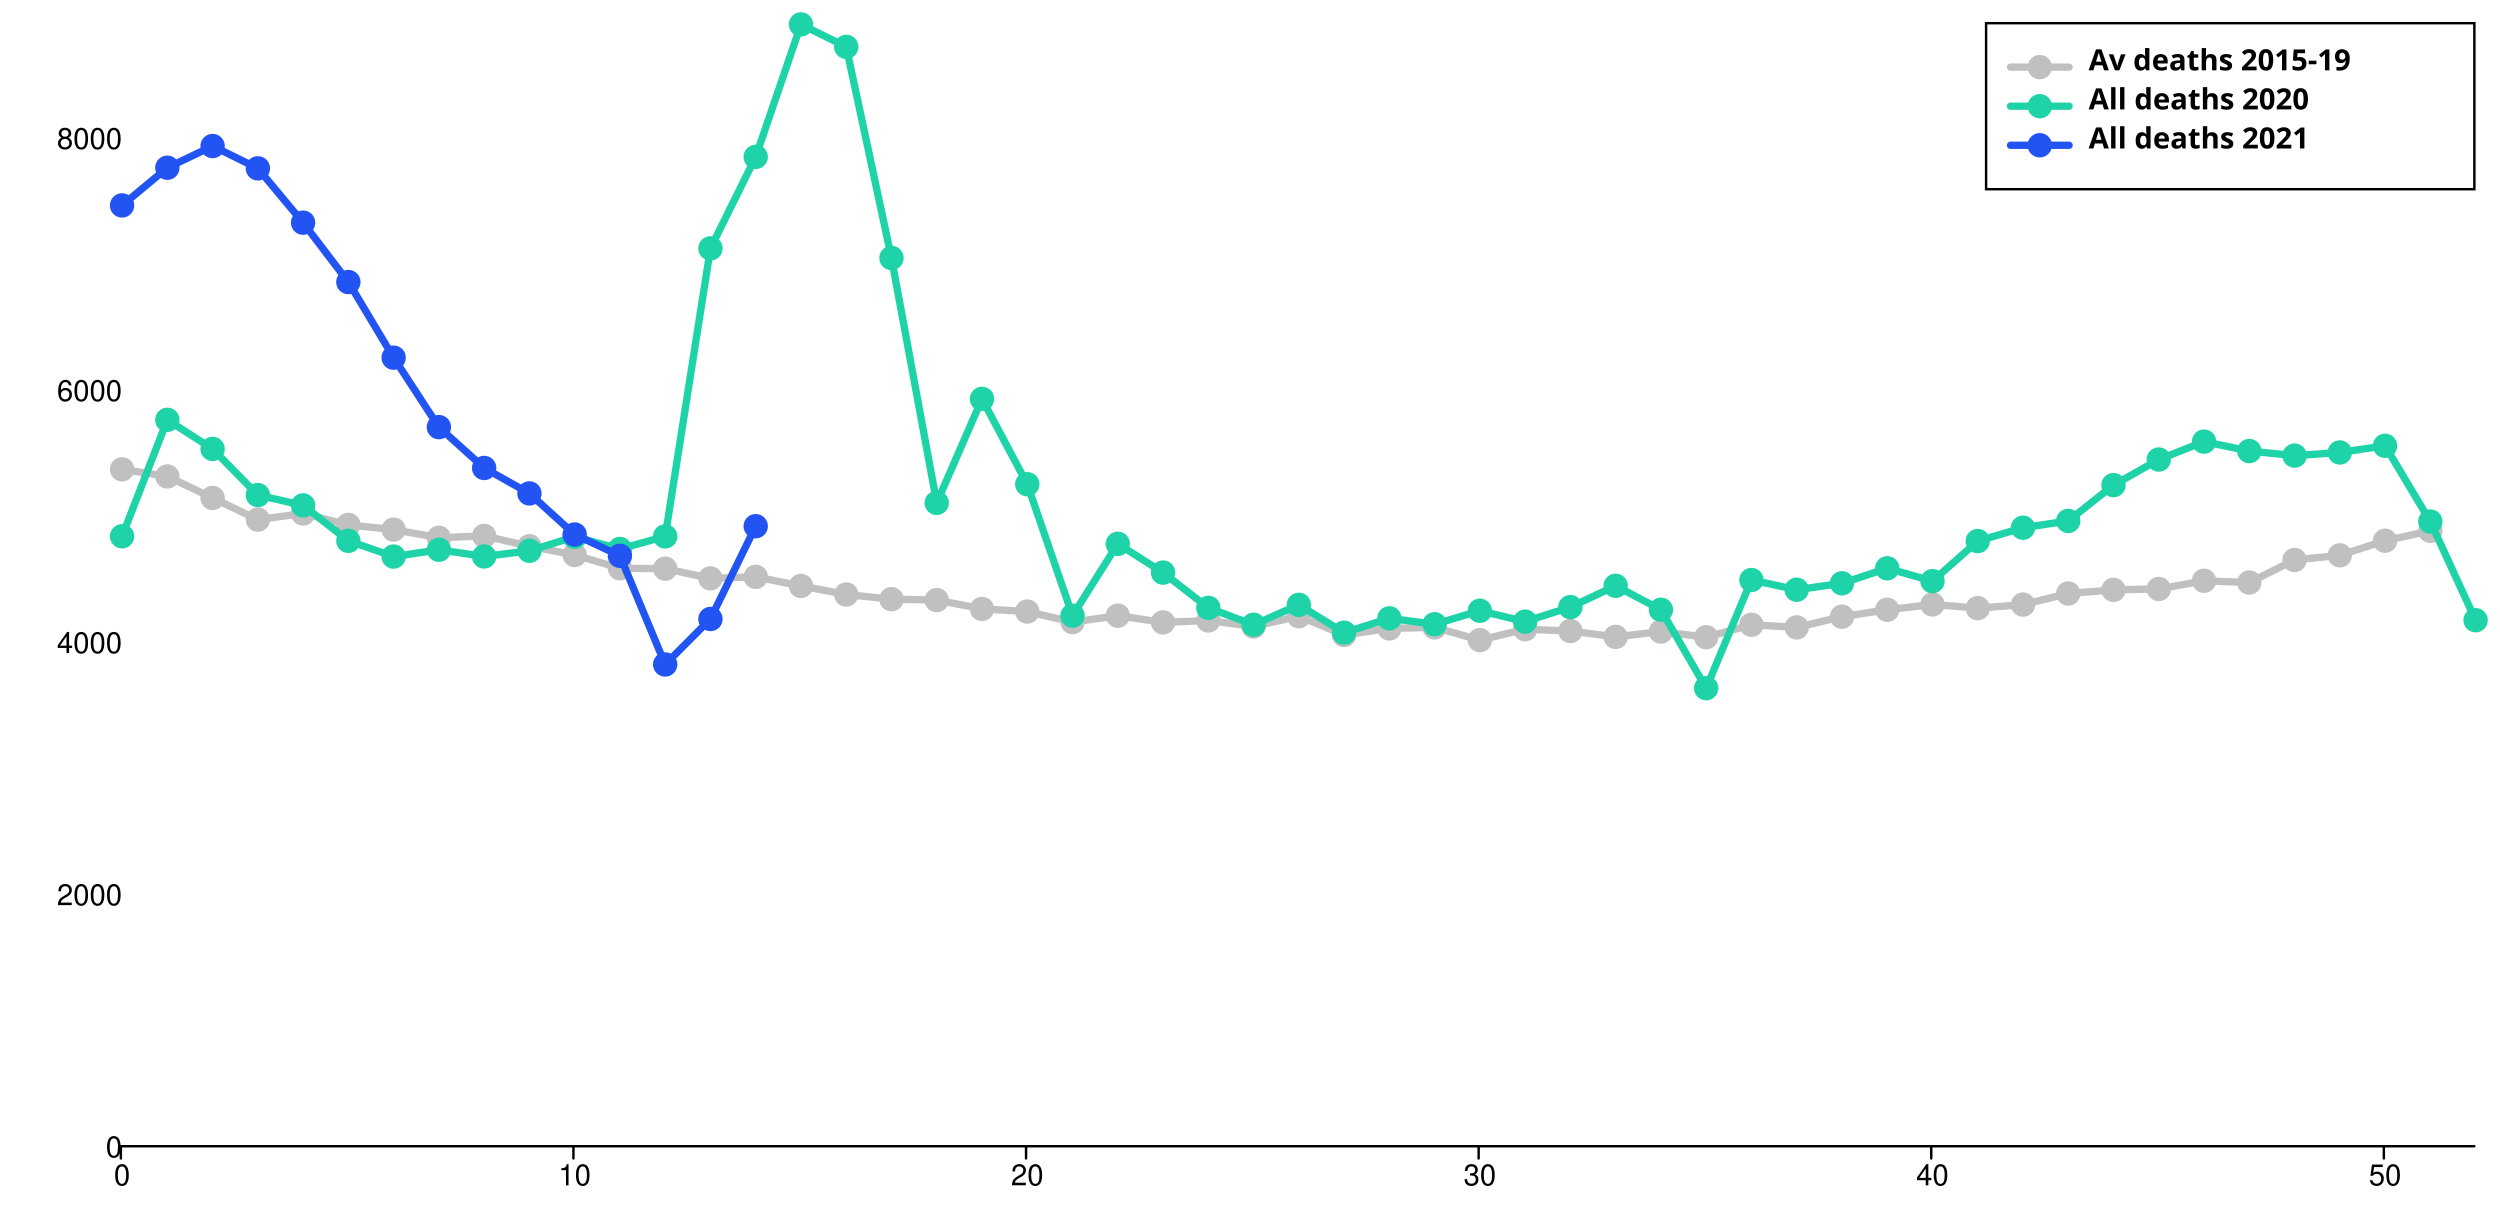
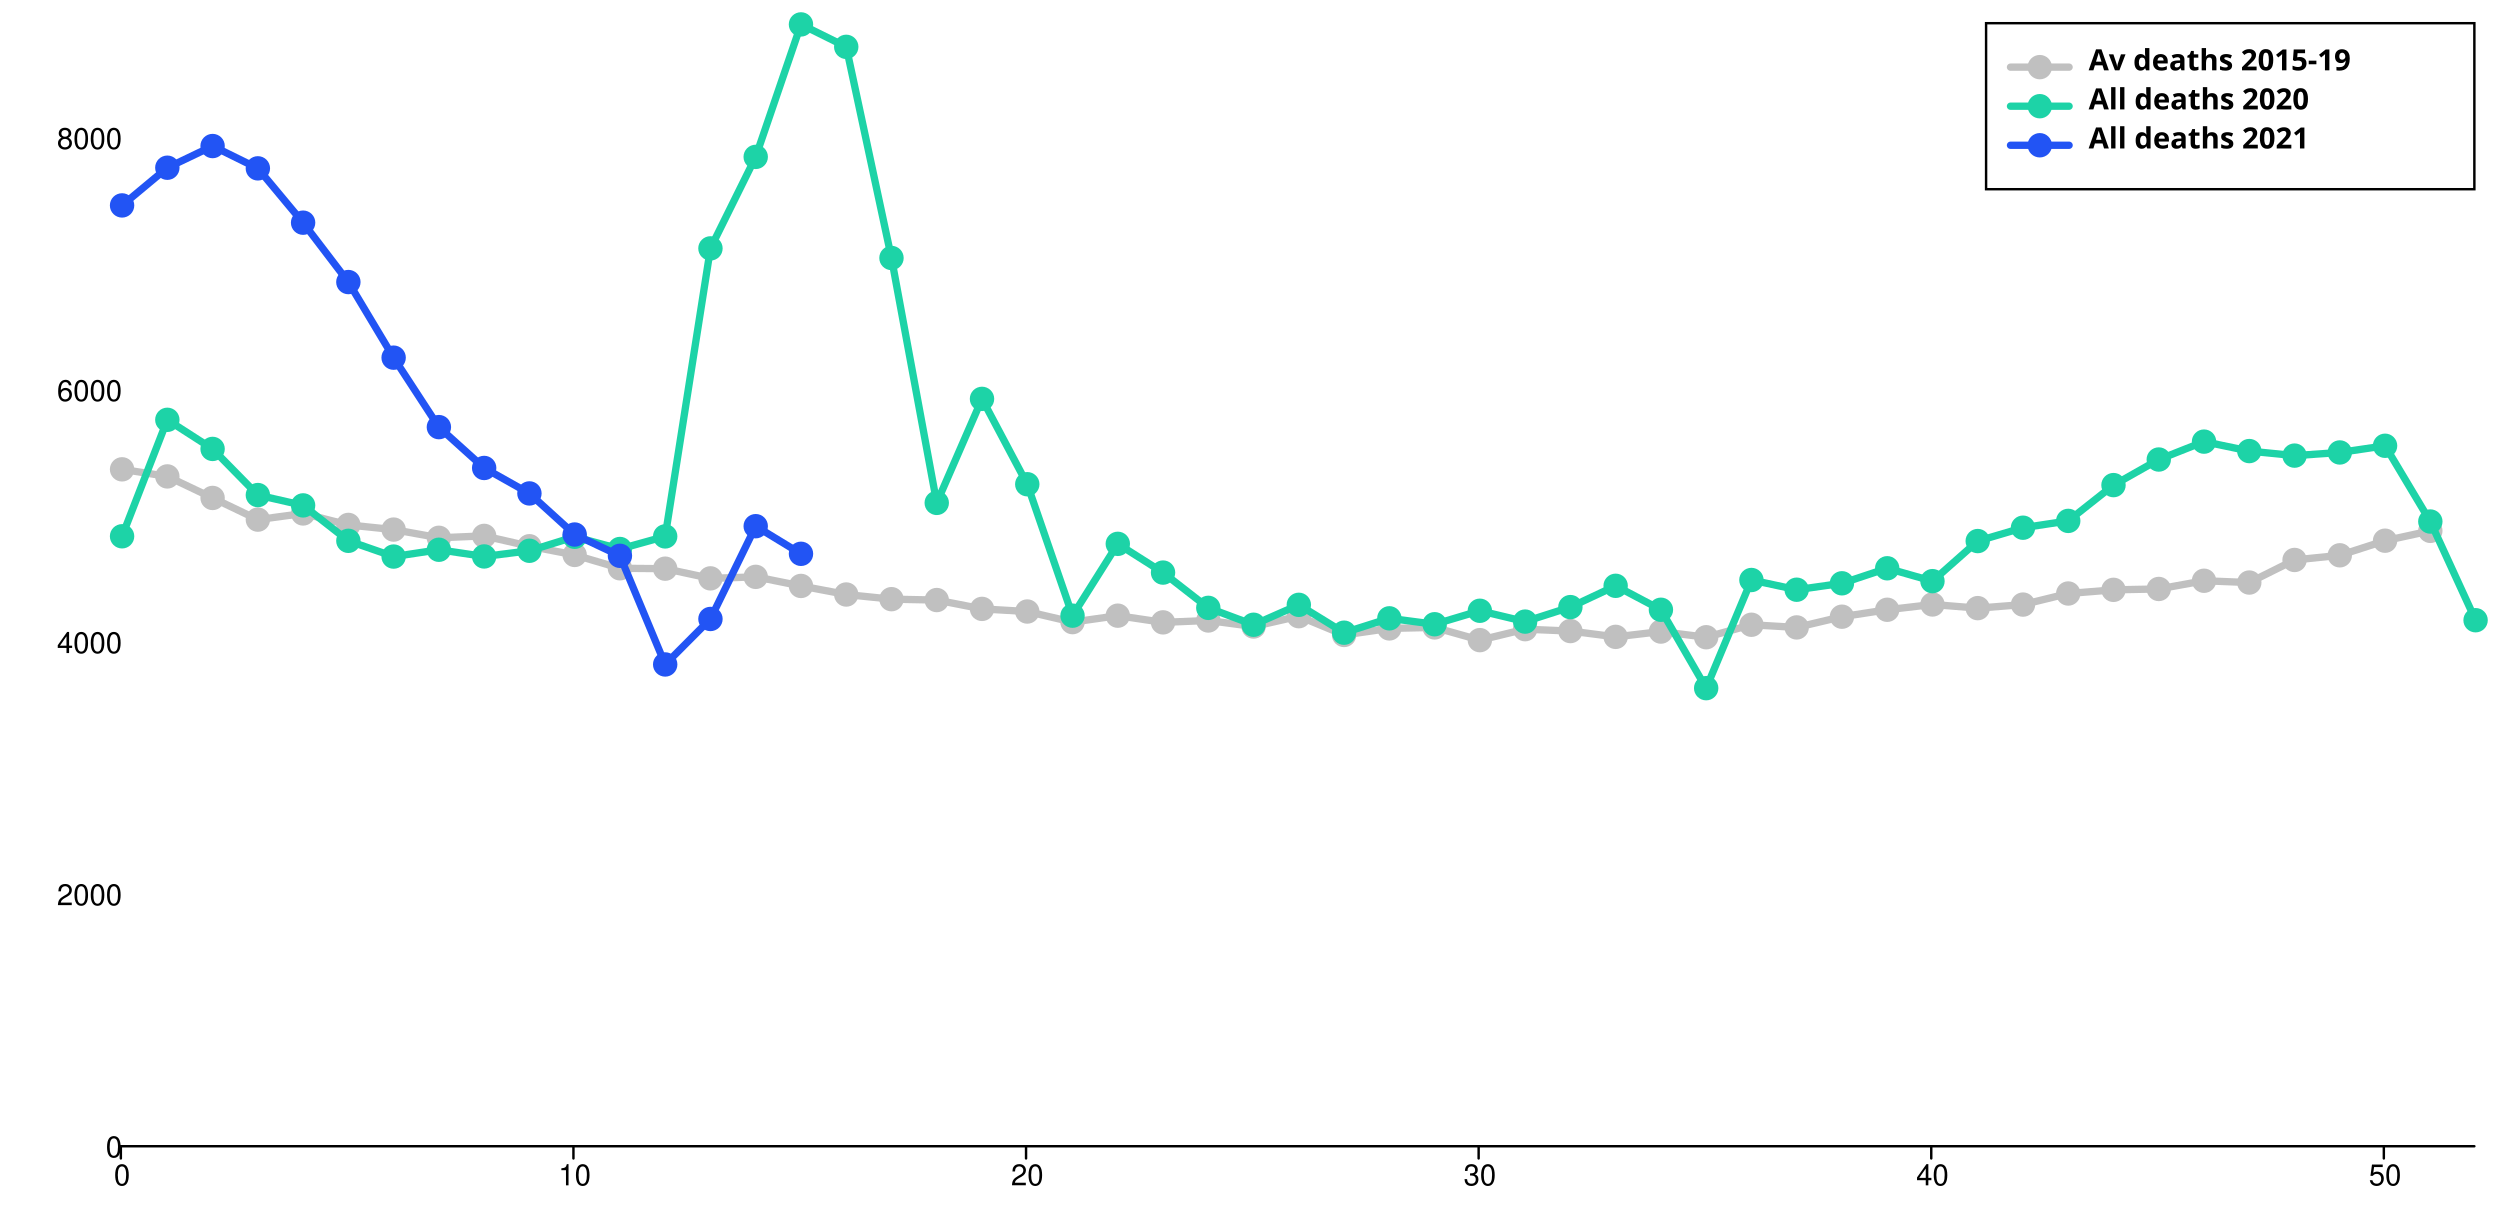
<svg xmlns="http://www.w3.org/2000/svg" width="1024" height="500" viewBox="0 0 1024 500" style="overflow:display" preserveAspectRatio="xMinYMin meet" overflow="visible">
  <defs>
    <style>
	.data-series path.line { fill-opacity: 0; stroke: black; }
	.data-series:hover path.line, .data-series.on path.line { cursor:pointer; }
	.data-series path.line.dotted { stroke-dasharray: 12 20 }
	#baseline:hover path.line, #baseline.on path.line { stroke-width: 5; }
	.data-series-0:hover circle, .data-series-0.on circle { display: inline; cursor:pointer; }
	#all-deaths-2020-under80:hover path.line, #all-deaths-2020-under80.on path.line { stroke-width: 5; }
	.data-series-1:hover circle, .data-series-1.on circle { display: inline; cursor:pointer; }
	#all-deaths-2021-under80:hover path.line, #all-deaths-2021-under80.on path.line { stroke-width: 5; }
	.data-series-2:hover circle, .data-series-2.on circle { display: inline; cursor:pointer; }
	.key rect { fill:transparent;stroke-width:1;stroke:black; }
	.key text { text-anchor:start;dominant-baseline:hanging;font-weight:bold;fill:black;stroke-width:0;font-family:sans-serif; }
	.graph-grid { font-family: "Helvetica Neue",Helvetica,Arial,"Lucida Grande",sans-serif; }
	.graph-grid line { stroke: black; stroke-width: 1; stroke-linecap: round; }
	.graph-grid.graph-grid-x text { text-anchor: middle; dominant-baseline: hanging; transform: translateY(10px); }
	.graph-grid.graph-grid-y text { text-anchor: end; dominant-baseline: middle; transform: translateX(-10px); }
	</style>
  </defs>
  <g class="graph-grid graph-grid-y">
    <line x1="49.50" y1="469.50" x2="1013.50" y2="469.50" data-left="50" />
    <text x="60" y="470" text-anchor="end">0</text>
    <text x="60" y="366.745" text-anchor="end">2000</text>
    <text x="60" y="263.49" text-anchor="end">4000</text>
    <text x="60" y="160.236" text-anchor="end">6000</text>
    <text x="60" y="56.981" text-anchor="end">8000</text>
    <text style="text-anchor:middle;dominant-baseline:hanging;font-weight:bold;transform: translateY(240px) rotate(-90deg);" />
  </g>
  <g class="graph-grid graph-grid-x">
    <line class="tick" x1="49.50" y1="469.50" x2="49.50" y2="474.50" />
    <text x="50" y="470" text-anchor="middle">0</text>
    <line class="tick" x1="234.88" y1="469.50" x2="234.88" y2="474.50" />
    <text x="235.385" y="470" text-anchor="middle">10</text>
    <line class="tick" x1="420.27" y1="469.50" x2="420.27" y2="474.50" />
    <text x="420.769" y="470" text-anchor="middle">20</text>
    <line class="tick" x1="605.65" y1="469.50" x2="605.65" y2="474.50" />
    <text x="606.154" y="470" text-anchor="middle">30</text>
    <line class="tick" x1="791.04" y1="469.50" x2="791.04" y2="474.50" />
    <text x="791.538" y="470" text-anchor="middle">40</text>
    <line class="tick" x1="976.42" y1="469.50" x2="976.42" y2="474.50" />
    <text x="976.923" y="470" text-anchor="middle">50</text>
    <text style="text-anchor:middle;dominant-baseline:hanging;font-weight:bold;transform: translateY(240px) rotate(-90deg);" />
  </g>
  <g id="baseline" class="data-series data-series-0">
    <path d="M 50.00,192.24L 68.54,195.14L 87.08,203.96L 105.62,212.84L 124.15,210.31L 142.69,215.01L 161.23,216.92L 179.77,220.28L 198.31,219.50L 216.85,223.74L 235.38,227.30L 253.92,232.77L 272.46,232.93L 291.00,236.90L 309.54,236.28L 328.08,240.00L 346.62,243.51L 365.15,245.42L 383.69,245.78L 402.23,249.40L 420.77,250.48L 439.31,254.82L 457.85,252.18L 476.38,254.92L 494.92,254.15L 513.46,256.62L 532.00,252.39L 550.54,260.08L 569.08,257.40L 587.62,256.99L 606.15,262.20L 624.69,257.71L 643.23,258.48L 661.77,260.86L 680.31,258.69L 698.85,261.01L 717.38,255.90L 735.92,256.99L 754.46,252.60L 773.00,249.76L 791.54,247.59L 810.08,249.09L 828.62,247.64L 847.15,243.10L 865.69,241.60L 884.23,241.24L 902.77,237.88L 921.31,238.61L 939.85,229.36L 958.38,227.45L 976.92,221.47L 995.46,217.44" class="line" style="stroke:silver" stroke-width="3" stroke-linecap="round" />
    <circle cx="50.00" cy="192.24" data-y="5380.00" data-x="0" r="5" fill="silver" />
    <circle cx="68.54" cy="195.14" data-y="5324.00" data-x="1" r="5" fill="silver" />
    <circle cx="87.08" cy="203.96" data-y="5153.00" data-x="2" r="5" fill="silver" />
    <circle cx="105.62" cy="212.84" data-y="4981.00" data-x="3" r="5" fill="silver" />
    <circle cx="124.15" cy="210.31" data-y="5030.00" data-x="4" r="5" fill="silver" />
    <circle cx="142.69" cy="215.01" data-y="4939.00" data-x="5" r="5" fill="silver" />
    <circle cx="161.23" cy="216.92" data-y="4902.00" data-x="6" r="5" fill="silver" />
    <circle cx="179.77" cy="220.28" data-y="4837.00" data-x="7" r="5" fill="silver" />
    <circle cx="198.31" cy="219.50" data-y="4852.00" data-x="8" r="5" fill="silver" />
    <circle cx="216.85" cy="223.74" data-y="4770.00" data-x="9" r="5" fill="silver" />
    <circle cx="235.38" cy="227.30" data-y="4701.00" data-x="10" r="5" fill="silver" />
    <circle cx="253.92" cy="232.77" data-y="4595.00" data-x="11" r="5" fill="silver" />
    <circle cx="272.46" cy="232.93" data-y="4592.00" data-x="12" r="5" fill="silver" />
    <circle cx="291.00" cy="236.90" data-y="4515.00" data-x="13" r="5" fill="silver" />
    <circle cx="309.54" cy="236.28" data-y="4527.00" data-x="14" r="5" fill="silver" />
    <circle cx="328.08" cy="240.00" data-y="4455.00" data-x="15" r="5" fill="silver" />
    <circle cx="346.62" cy="243.51" data-y="4387.00" data-x="16" r="5" fill="silver" />
    <circle cx="365.15" cy="245.42" data-y="4350.00" data-x="17" r="5" fill="silver" />
    <circle cx="383.69" cy="245.78" data-y="4343.00" data-x="18" r="5" fill="silver" />
    <circle cx="402.23" cy="249.40" data-y="4273.00" data-x="19" r="5" fill="silver" />
    <circle cx="420.77" cy="250.48" data-y="4252.00" data-x="20" r="5" fill="silver" />
    <circle cx="439.31" cy="254.82" data-y="4168.00" data-x="21" r="5" fill="silver" />
    <circle cx="457.85" cy="252.18" data-y="4219.00" data-x="22" r="5" fill="silver" />
    <circle cx="476.38" cy="254.92" data-y="4166.00" data-x="23" r="5" fill="silver" />
    <circle cx="494.92" cy="254.15" data-y="4181.00" data-x="24" r="5" fill="silver" />
    <circle cx="513.46" cy="256.62" data-y="4133.00" data-x="25" r="5" fill="silver" />
    <circle cx="532.00" cy="252.39" data-y="4215.00" data-x="26" r="5" fill="silver" />
    <circle cx="550.54" cy="260.08" data-y="4066.00" data-x="27" r="5" fill="silver" />
    <circle cx="569.08" cy="257.40" data-y="4118.00" data-x="28" r="5" fill="silver" />
    <circle cx="587.62" cy="256.99" data-y="4126.00" data-x="29" r="5" fill="silver" />
    <circle cx="606.15" cy="262.20" data-y="4025.00" data-x="30" r="5" fill="silver" />
    <circle cx="624.69" cy="257.71" data-y="4112.00" data-x="31" r="5" fill="silver" />
    <circle cx="643.23" cy="258.48" data-y="4097.00" data-x="32" r="5" fill="silver" />
    <circle cx="661.77" cy="260.86" data-y="4051.00" data-x="33" r="5" fill="silver" />
    <circle cx="680.31" cy="258.69" data-y="4093.00" data-x="34" r="5" fill="silver" />
    <circle cx="698.85" cy="261.01" data-y="4048.00" data-x="35" r="5" fill="silver" />
    <circle cx="717.38" cy="255.90" data-y="4147.00" data-x="36" r="5" fill="silver" />
    <circle cx="735.92" cy="256.99" data-y="4126.00" data-x="37" r="5" fill="silver" />
    <circle cx="754.46" cy="252.60" data-y="4211.00" data-x="38" r="5" fill="silver" />
    <circle cx="773.00" cy="249.76" data-y="4266.00" data-x="39" r="5" fill="silver" />
    <circle cx="791.54" cy="247.59" data-y="4308.00" data-x="40" r="5" fill="silver" />
    <circle cx="810.08" cy="249.09" data-y="4279.00" data-x="41" r="5" fill="silver" />
    <circle cx="828.62" cy="247.64" data-y="4307.00" data-x="42" r="5" fill="silver" />
    <circle cx="847.15" cy="243.10" data-y="4395.00" data-x="43" r="5" fill="silver" />
    <circle cx="865.69" cy="241.60" data-y="4424.00" data-x="44" r="5" fill="silver" />
    <circle cx="884.23" cy="241.24" data-y="4431.00" data-x="45" r="5" fill="silver" />
    <circle cx="902.77" cy="237.88" data-y="4496.00" data-x="46" r="5" fill="silver" />
    <circle cx="921.31" cy="238.61" data-y="4482.00" data-x="47" r="5" fill="silver" />
    <circle cx="939.85" cy="229.36" data-y="4661.00" data-x="48" r="5" fill="silver" />
    <circle cx="958.38" cy="227.45" data-y="4698.00" data-x="49" r="5" fill="silver" />
    <circle cx="976.92" cy="221.47" data-y="4814.00" data-x="50" r="5" fill="silver" />
    <circle cx="995.46" cy="217.44" data-y="4892.00" data-x="51" r="5" fill="silver" />
  </g>
  <g id="all-deaths-2020-under80" class="data-series data-series-1">
    <path d="M 50.00,219.66L 68.54,171.96L 87.08,183.88L 105.62,202.78L 124.15,207.01L 142.69,221.52L 161.23,227.97L 179.77,225.18L 198.31,227.92L 216.85,225.60L 235.38,219.87L 253.92,224.87L 272.46,219.71L 291.00,101.74L 309.54,64.26L 328.08,10.00L 346.62,19.19L 365.15,105.67L 383.69,205.98L 402.23,163.38L 420.77,198.34L 439.31,252.18L 457.85,222.76L 476.38,234.53L 494.92,248.98L 513.46,255.90L 532.00,247.74L 550.54,259.15L 569.08,253.27L 587.62,255.69L 606.15,250.17L 624.69,254.61L 643.23,248.67L 661.77,239.95L 680.31,249.76L 698.85,281.87L 717.38,237.57L 735.92,241.55L 754.46,238.92L 773.00,232.77L 791.54,238.04L 810.08,221.62L 828.62,216.15L 847.15,213.36L 865.69,198.70L 884.23,188.22L 902.77,180.89L 921.31,184.76L 939.85,186.62L 958.38,185.33L 976.92,182.59L 995.46,213.62L 1014.00,254.04" class="line" style="stroke:#1DD3A7" stroke-width="3" stroke-linecap="round" />
    <circle cx="50.00" cy="219.66" data-y="4849.00" data-x="0" r="5" fill="#1DD3A7" />
    <circle cx="68.54" cy="171.96" data-y="5773.00" data-x="1" r="5" fill="#1DD3A7" />
    <circle cx="87.08" cy="183.88" data-y="5542.00" data-x="2" r="5" fill="#1DD3A7" />
    <circle cx="105.62" cy="202.78" data-y="5176.00" data-x="3" r="5" fill="#1DD3A7" />
    <circle cx="124.15" cy="207.01" data-y="5094.00" data-x="4" r="5" fill="#1DD3A7" />
    <circle cx="142.69" cy="221.52" data-y="4813.00" data-x="5" r="5" fill="#1DD3A7" />
    <circle cx="161.23" cy="227.97" data-y="4688.00" data-x="6" r="5" fill="#1DD3A7" />
    <circle cx="179.77" cy="225.18" data-y="4742.00" data-x="7" r="5" fill="#1DD3A7" />
    <circle cx="198.31" cy="227.92" data-y="4689.00" data-x="8" r="5" fill="#1DD3A7" />
    <circle cx="216.85" cy="225.60" data-y="4734.00" data-x="9" r="5" fill="#1DD3A7" />
    <circle cx="235.38" cy="219.87" data-y="4845.00" data-x="10" r="5" fill="#1DD3A7" />
    <circle cx="253.92" cy="224.87" data-y="4748.00" data-x="11" r="5" fill="#1DD3A7" />
    <circle cx="272.46" cy="219.71" data-y="4848.00" data-x="12" r="5" fill="#1DD3A7" />
    <circle cx="291.00" cy="101.74" data-y="7133.00" data-x="13" r="5" fill="#1DD3A7" />
    <circle cx="309.54" cy="64.26" data-y="7859.00" data-x="14" r="5" fill="#1DD3A7" />
    <circle cx="328.08" cy="10.00" data-y="8910.00" data-x="15" r="5" fill="#1DD3A7" />
    <circle cx="346.62" cy="19.19" data-y="8732.00" data-x="16" r="5" fill="#1DD3A7" />
    <circle cx="365.15" cy="105.67" data-y="7057.00" data-x="17" r="5" fill="#1DD3A7" />
    <circle cx="383.69" cy="205.98" data-y="5114.00" data-x="18" r="5" fill="#1DD3A7" />
    <circle cx="402.23" cy="163.38" data-y="5939.00" data-x="19" r="5" fill="#1DD3A7" />
    <circle cx="420.77" cy="198.34" data-y="5262.00" data-x="20" r="5" fill="#1DD3A7" />
    <circle cx="439.31" cy="252.18" data-y="4219.00" data-x="21" r="5" fill="#1DD3A7" />
    <circle cx="457.85" cy="222.76" data-y="4789.00" data-x="22" r="5" fill="#1DD3A7" />
    <circle cx="476.38" cy="234.53" data-y="4561.00" data-x="23" r="5" fill="#1DD3A7" />
    <circle cx="494.92" cy="248.98" data-y="4281.00" data-x="24" r="5" fill="#1DD3A7" />
    <circle cx="513.46" cy="255.90" data-y="4147.00" data-x="25" r="5" fill="#1DD3A7" />
    <circle cx="532.00" cy="247.74" data-y="4305.00" data-x="26" r="5" fill="#1DD3A7" />
    <circle cx="550.54" cy="259.15" data-y="4084.00" data-x="27" r="5" fill="#1DD3A7" />
    <circle cx="569.08" cy="253.27" data-y="4198.00" data-x="28" r="5" fill="#1DD3A7" />
    <circle cx="587.62" cy="255.69" data-y="4151.00" data-x="29" r="5" fill="#1DD3A7" />
    <circle cx="606.15" cy="250.17" data-y="4258.00" data-x="30" r="5" fill="#1DD3A7" />
    <circle cx="624.69" cy="254.61" data-y="4172.00" data-x="31" r="5" fill="#1DD3A7" />
    <circle cx="643.23" cy="248.67" data-y="4287.00" data-x="32" r="5" fill="#1DD3A7" />
    <circle cx="661.77" cy="239.95" data-y="4456.00" data-x="33" r="5" fill="#1DD3A7" />
    <circle cx="680.31" cy="249.76" data-y="4266.00" data-x="34" r="5" fill="#1DD3A7" />
    <circle cx="698.85" cy="281.87" data-y="3644.00" data-x="35" r="5" fill="#1DD3A7" />
    <circle cx="717.38" cy="237.57" data-y="4502.00" data-x="36" r="5" fill="#1DD3A7" />
    <circle cx="735.92" cy="241.55" data-y="4425.00" data-x="37" r="5" fill="#1DD3A7" />
    <circle cx="754.46" cy="238.92" data-y="4476.00" data-x="38" r="5" fill="#1DD3A7" />
    <circle cx="773.00" cy="232.77" data-y="4595.00" data-x="39" r="5" fill="#1DD3A7" />
    <circle cx="791.54" cy="238.04" data-y="4493.00" data-x="40" r="5" fill="#1DD3A7" />
    <circle cx="810.08" cy="221.62" data-y="4811.00" data-x="41" r="5" fill="#1DD3A7" />
    <circle cx="828.62" cy="216.15" data-y="4917.00" data-x="42" r="5" fill="#1DD3A7" />
    <circle cx="847.15" cy="213.36" data-y="4971.00" data-x="43" r="5" fill="#1DD3A7" />
    <circle cx="865.69" cy="198.70" data-y="5255.00" data-x="44" r="5" fill="#1DD3A7" />
    <circle cx="884.23" cy="188.22" data-y="5458.00" data-x="45" r="5" fill="#1DD3A7" />
    <circle cx="902.77" cy="180.89" data-y="5600.00" data-x="46" r="5" fill="#1DD3A7" />
    <circle cx="921.31" cy="184.76" data-y="5525.00" data-x="47" r="5" fill="#1DD3A7" />
    <circle cx="939.85" cy="186.62" data-y="5489.00" data-x="48" r="5" fill="#1DD3A7" />
    <circle cx="958.38" cy="185.33" data-y="5514.00" data-x="49" r="5" fill="#1DD3A7" />
    <circle cx="976.92" cy="182.59" data-y="5567.00" data-x="50" r="5" fill="#1DD3A7" />
    <circle cx="995.46" cy="213.62" data-y="4966.00" data-x="51" r="5" fill="#1DD3A7" />
    <circle cx="1014.00" cy="254.04" data-y="4183.00" data-x="52" r="5" fill="#1DD3A7" />
  </g>
  <g id="all-deaths-2021-under80" class="data-series data-series-2">
-     <path d="M 50.00,84.14L 68.54,68.70L 87.08,59.82L 105.62,68.96L 124.15,91.21L 142.69,115.53L 161.23,146.50L 179.77,174.95L 198.31,191.68L 216.85,202.11L 235.38,218.94L 253.92,227.66L 272.46,272.16L 291.00,253.53L 309.54,215.53" class="line" style="stroke:#2254F4" stroke-width="3" stroke-linecap="round" />
+     <path d="M 50.00,84.14L 68.54,68.70L 87.08,59.82L 105.62,68.96L 124.15,91.21L 142.69,115.53L 161.23,146.50L 179.77,174.95L 198.31,191.68L 216.85,202.11L 235.38,218.94L 253.92,227.66L 272.46,272.16L 291.00,253.53L 309.54,215.53L 328.08,226.84" class="line" style="stroke:#2254F4" stroke-width="3" stroke-linecap="round" />
    <circle cx="50.00" cy="84.14" data-y="7474.00" data-x="0" r="5" fill="#2254F4" />
    <circle cx="68.54" cy="68.70" data-y="7773.00" data-x="1" r="5" fill="#2254F4" />
    <circle cx="87.08" cy="59.82" data-y="7945.00" data-x="2" r="5" fill="#2254F4" />
    <circle cx="105.62" cy="68.96" data-y="7768.00" data-x="3" r="5" fill="#2254F4" />
    <circle cx="124.15" cy="91.21" data-y="7337.00" data-x="4" r="5" fill="#2254F4" />
    <circle cx="142.69" cy="115.53" data-y="6866.00" data-x="5" r="5" fill="#2254F4" />
    <circle cx="161.23" cy="146.50" data-y="6266.00" data-x="6" r="5" fill="#2254F4" />
    <circle cx="179.77" cy="174.95" data-y="5715.00" data-x="7" r="5" fill="#2254F4" />
    <circle cx="198.31" cy="191.68" data-y="5391.00" data-x="8" r="5" fill="#2254F4" />
    <circle cx="216.85" cy="202.11" data-y="5189.00" data-x="9" r="5" fill="#2254F4" />
    <circle cx="235.38" cy="218.94" data-y="4863.00" data-x="10" r="5" fill="#2254F4" />
    <circle cx="253.92" cy="227.66" data-y="4694.00" data-x="11" r="5" fill="#2254F4" />
    <circle cx="272.46" cy="272.16" data-y="3832.00" data-x="12" r="5" fill="#2254F4" />
    <circle cx="291.00" cy="253.53" data-y="4193.00" data-x="13" r="5" fill="#2254F4" />
    <circle cx="309.54" cy="215.53" data-y="4929.00" data-x="14" r="5" fill="#2254F4" />
+     <circle cx="328.08" cy="226.84" data-y="4710.00" data-x="15" r="5" fill="#2254F4" />
  </g>
  <g class="key">
    <rect x="813.5" y="9.5" width="200" height="68" />
    <g id="baseline-key">&gt;	<text x="823.5" y="19.5">
        <tspan dx="32" dy="0">Av deaths 2015-19</tspan>
      </text>
      <path d="M823.50,27.50 l 24 0" class="line" style="stroke:silver" stroke-width="3" stroke-linecap="round" />
      <circle cx="835.50" cy="27.50" r="5" fill="silver" />
    </g>
    <g id="all-deaths-2020-under80-key">&gt;	<text x="823.5" y="35.5">
        <tspan dx="32" dy="0">All deaths 2020</tspan>
      </text>
      <path d="M823.50,43.50 l 24 0" class="line" style="stroke:#1DD3A7" stroke-width="3" stroke-linecap="round" />
      <circle cx="835.50" cy="43.50" r="5" fill="#1DD3A7" />
    </g>
    <g id="all-deaths-2021-under80-key">&gt;	<text x="823.5" y="51.5">
        <tspan dx="32" dy="0">All deaths 2021</tspan>
      </text>
      <path d="M823.50,59.50 l 24 0" class="line" style="stroke:#2254F4" stroke-width="3" stroke-linecap="round" />
      <circle cx="835.50" cy="59.50" r="5" fill="#2254F4" />
    </g>
  </g>
</svg>
